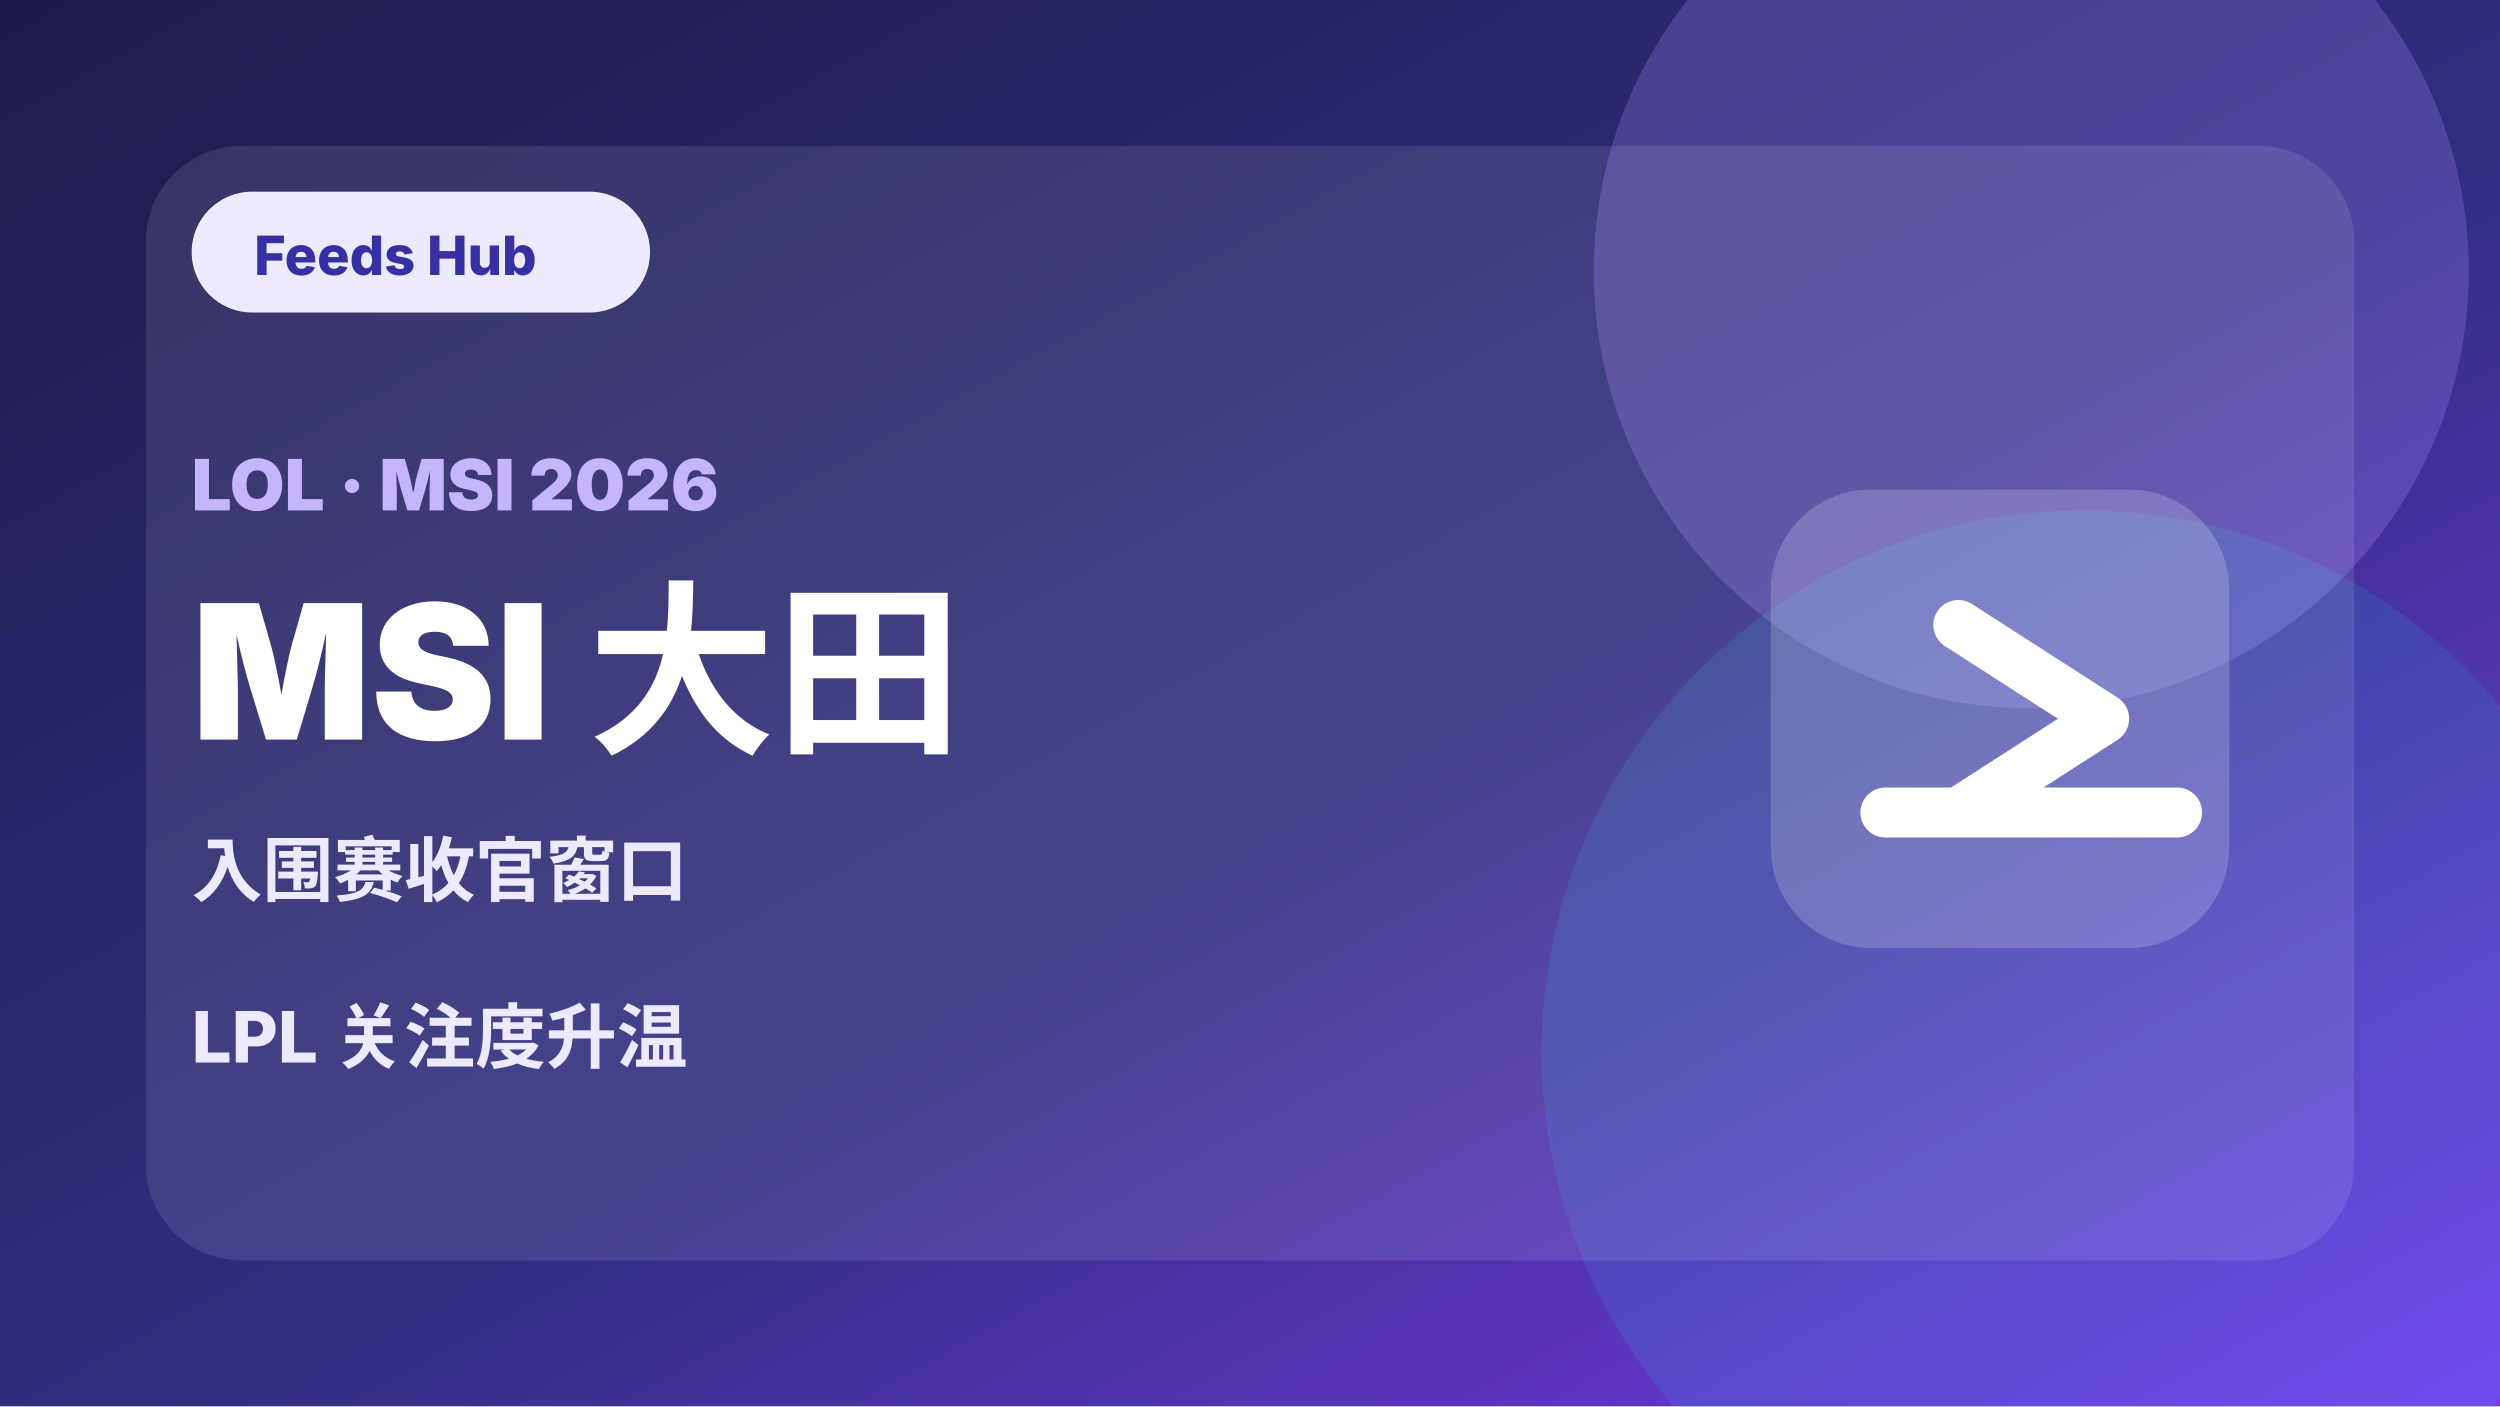
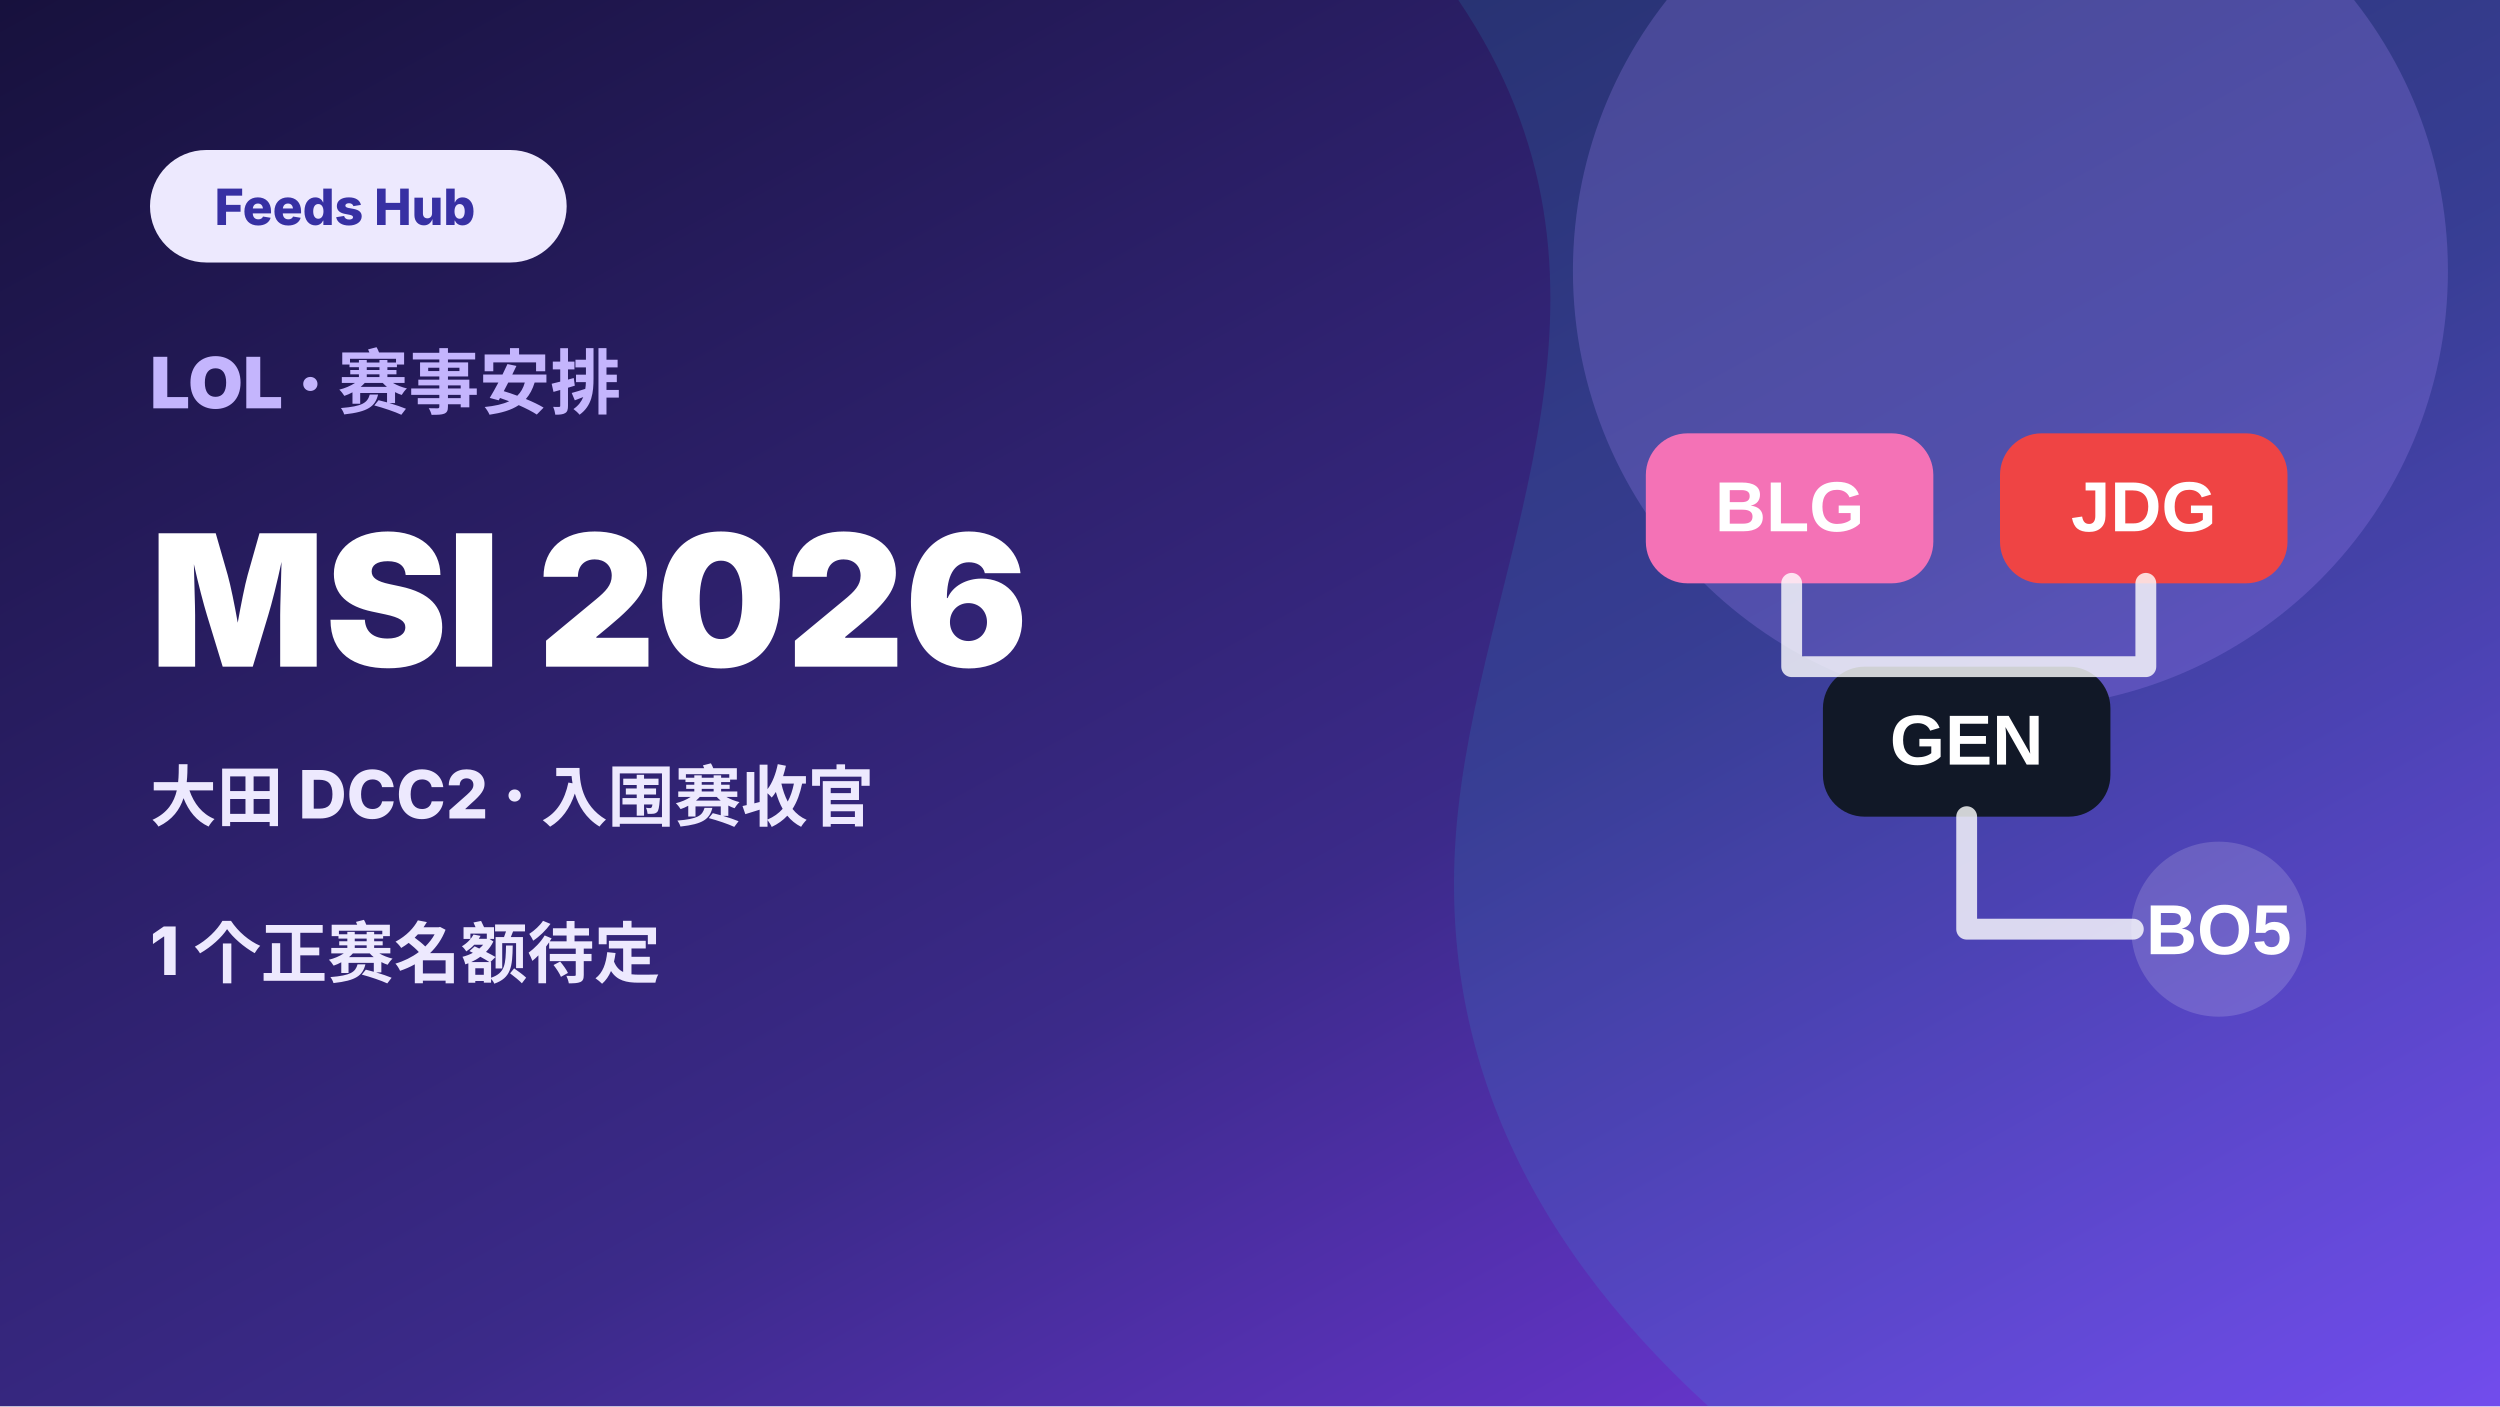
- <svg xmlns="http://www.w3.org/2000/svg" width="1200" height="675" viewBox="0 0 1200 675" role="img" aria-label="MSI大田入围赛收官">
+ <svg xmlns="http://www.w3.org/2000/svg" width="1200" height="675" viewBox="0 0 1200 675" role="img" aria-label="MSI 2026 赛事安排">
  <defs>
    <linearGradient id="bg" x1="0" y1="0" x2="1" y2="1">
-       <stop offset="0%" stop-color="#1e1b4b" />
-       <stop offset="55%" stop-color="#312e81" />
+       <stop offset="0%" stop-color="#17113d" />
+       <stop offset="58%" stop-color="#3b2a89" />
      <stop offset="100%" stop-color="#7c3aed" />
    </linearGradient>
-     <style>.k{font:900 34px -apple-system,BlinkMacSystemFont,'Segoe UI','PingFang SC',sans-serif;fill:#c4b5fd}.t{font:950 90px -apple-system,BlinkMacSystemFont,'Segoe UI','PingFang SC',sans-serif;fill:#ffffff}.s{font:800 34px -apple-system,BlinkMacSystemFont,'Segoe UI','PingFang SC',sans-serif;fill:#ede9fe}.m{font:800 26px -apple-system,BlinkMacSystemFont,'Segoe UI','PingFang SC',sans-serif;fill:#3730a3}</style>
+     <style>.k{font:900 34px -apple-system,BlinkMacSystemFont,'Segoe UI','PingFang SC',sans-serif;fill:#c4b5fd}.t{font:950 88px -apple-system,BlinkMacSystemFont,'Segoe UI','PingFang SC',sans-serif;fill:#fff}.s{font:800 32px -apple-system,BlinkMacSystemFont,'Segoe UI','PingFang SC',sans-serif;fill:#ede9fe}.m{font:800 24px -apple-system,BlinkMacSystemFont,'Segoe UI','PingFang SC',sans-serif;fill:#3730a3}.team{font:900 34px Arial,sans-serif;fill:#fff}</style>
  </defs>
  <rect width="1200" height="675" fill="url(#bg)" />
-   <circle cx="975" cy="130" r="210" fill="#a78bfa" opacity=".25" />
-   <circle cx="1000" cy="505" r="260" fill="#22d3ee" opacity=".12" />
-   <rect x="70" y="70" width="1060" height="535" rx="46" fill="#ffffff" opacity=".1" />
-   <rect x="92" y="92" width="220" height="58" rx="29" fill="#ede9fe" />
-   <text x="122" y="132" class="m">Feeds Hub</text>
-   <text x="92" y="245" class="k">LOL · MSI 2026</text>
-   <text x="92" y="355" class="t">MSI 大田</text>
-   <text x="92" y="430" class="s">入围赛收官窗口</text>
-   <text x="92" y="510" class="s">LPL 关注度升温</text>
-   <rect x="850" y="235" width="220" height="220" rx="48" fill="#ffffff" opacity=".18" />
-   <path d="M905 390h140M940 300l70 45-70 45" fill="none" stroke="#fff" stroke-width="24" stroke-linecap="round" stroke-linejoin="round" />
+   <path d="M700 0h500v675H820c-92-84-132-180-120-287 14-126 92-252 0-388Z" fill="#22d3ee" opacity=".12" />
+   <circle cx="965" cy="130" r="210" fill="#a78bfa" opacity=".24" />
+   <rect x="72" y="72" width="200" height="54" rx="27" fill="#ede9fe" />
+   <text x="103" y="108" class="m">Feeds Hub</text>
+   <text x="72" y="196" class="k">LOL · 赛事安排</text>
+   <text x="72" y="320" class="t">MSI 2026</text>
+   <text x="72" y="394" class="s">大田 DCC2 · 入围赛收官</text>
+   <text x="72" y="468" class="s">1 个正赛名额待定</text>
+   <g transform="translate(790 208)">
+     <rect x="0" y="0" width="138" height="72" rx="20" fill="#f472b6" />
+     <text x="69" y="47" text-anchor="middle" class="team">BLG</text>
+     <rect x="170" y="0" width="138" height="72" rx="20" fill="#ef4444" />
+     <text x="239" y="47" text-anchor="middle" class="team">JDG</text>
+     <rect x="85" y="112" width="138" height="72" rx="20" fill="#111827" />
+     <text x="154" y="159" text-anchor="middle" class="team">GEN</text>
+     <path d="M70 72v40M240 72v40M154 184v54M70 112h170M154 238h80" stroke="#fff" stroke-width="10" stroke-linecap="round" opacity=".8" />
+     <circle cx="275" cy="238" r="42" fill="#fff" opacity=".16" />
+     <text x="275" y="250" text-anchor="middle" font-size="34" font-family="Arial" font-weight="900" fill="#fff">BO5</text>
+   </g>
</svg>
